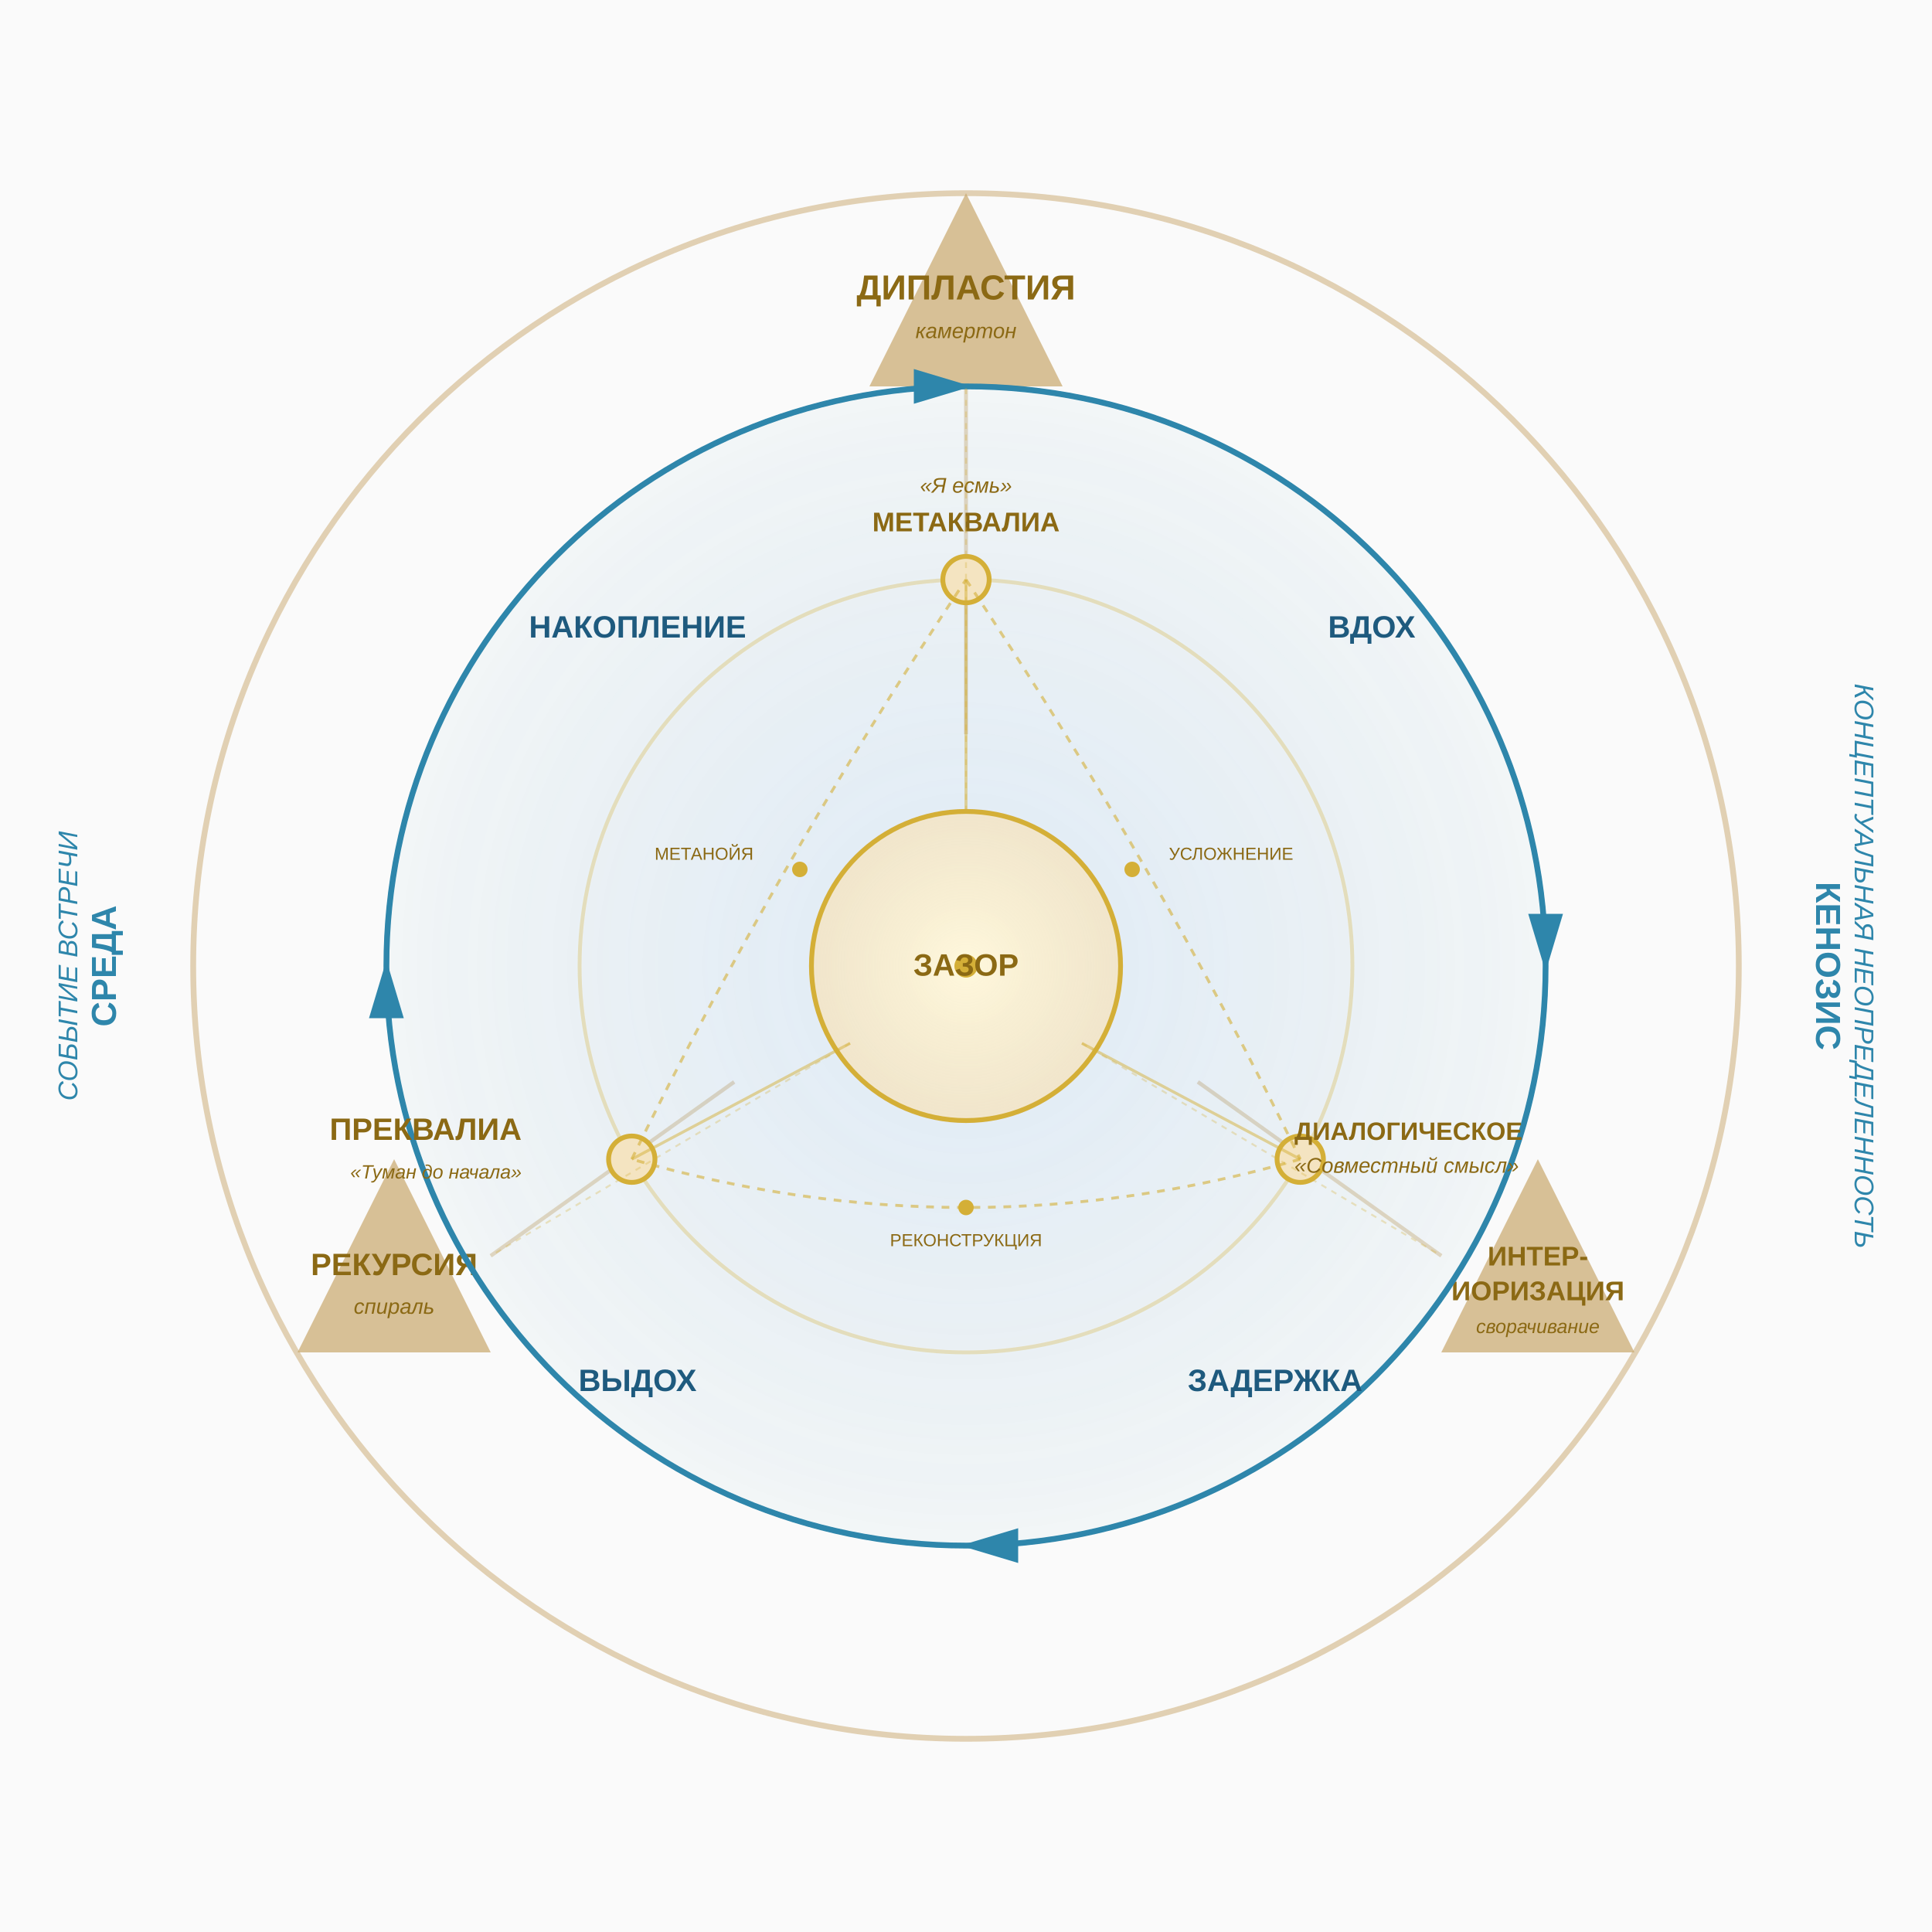
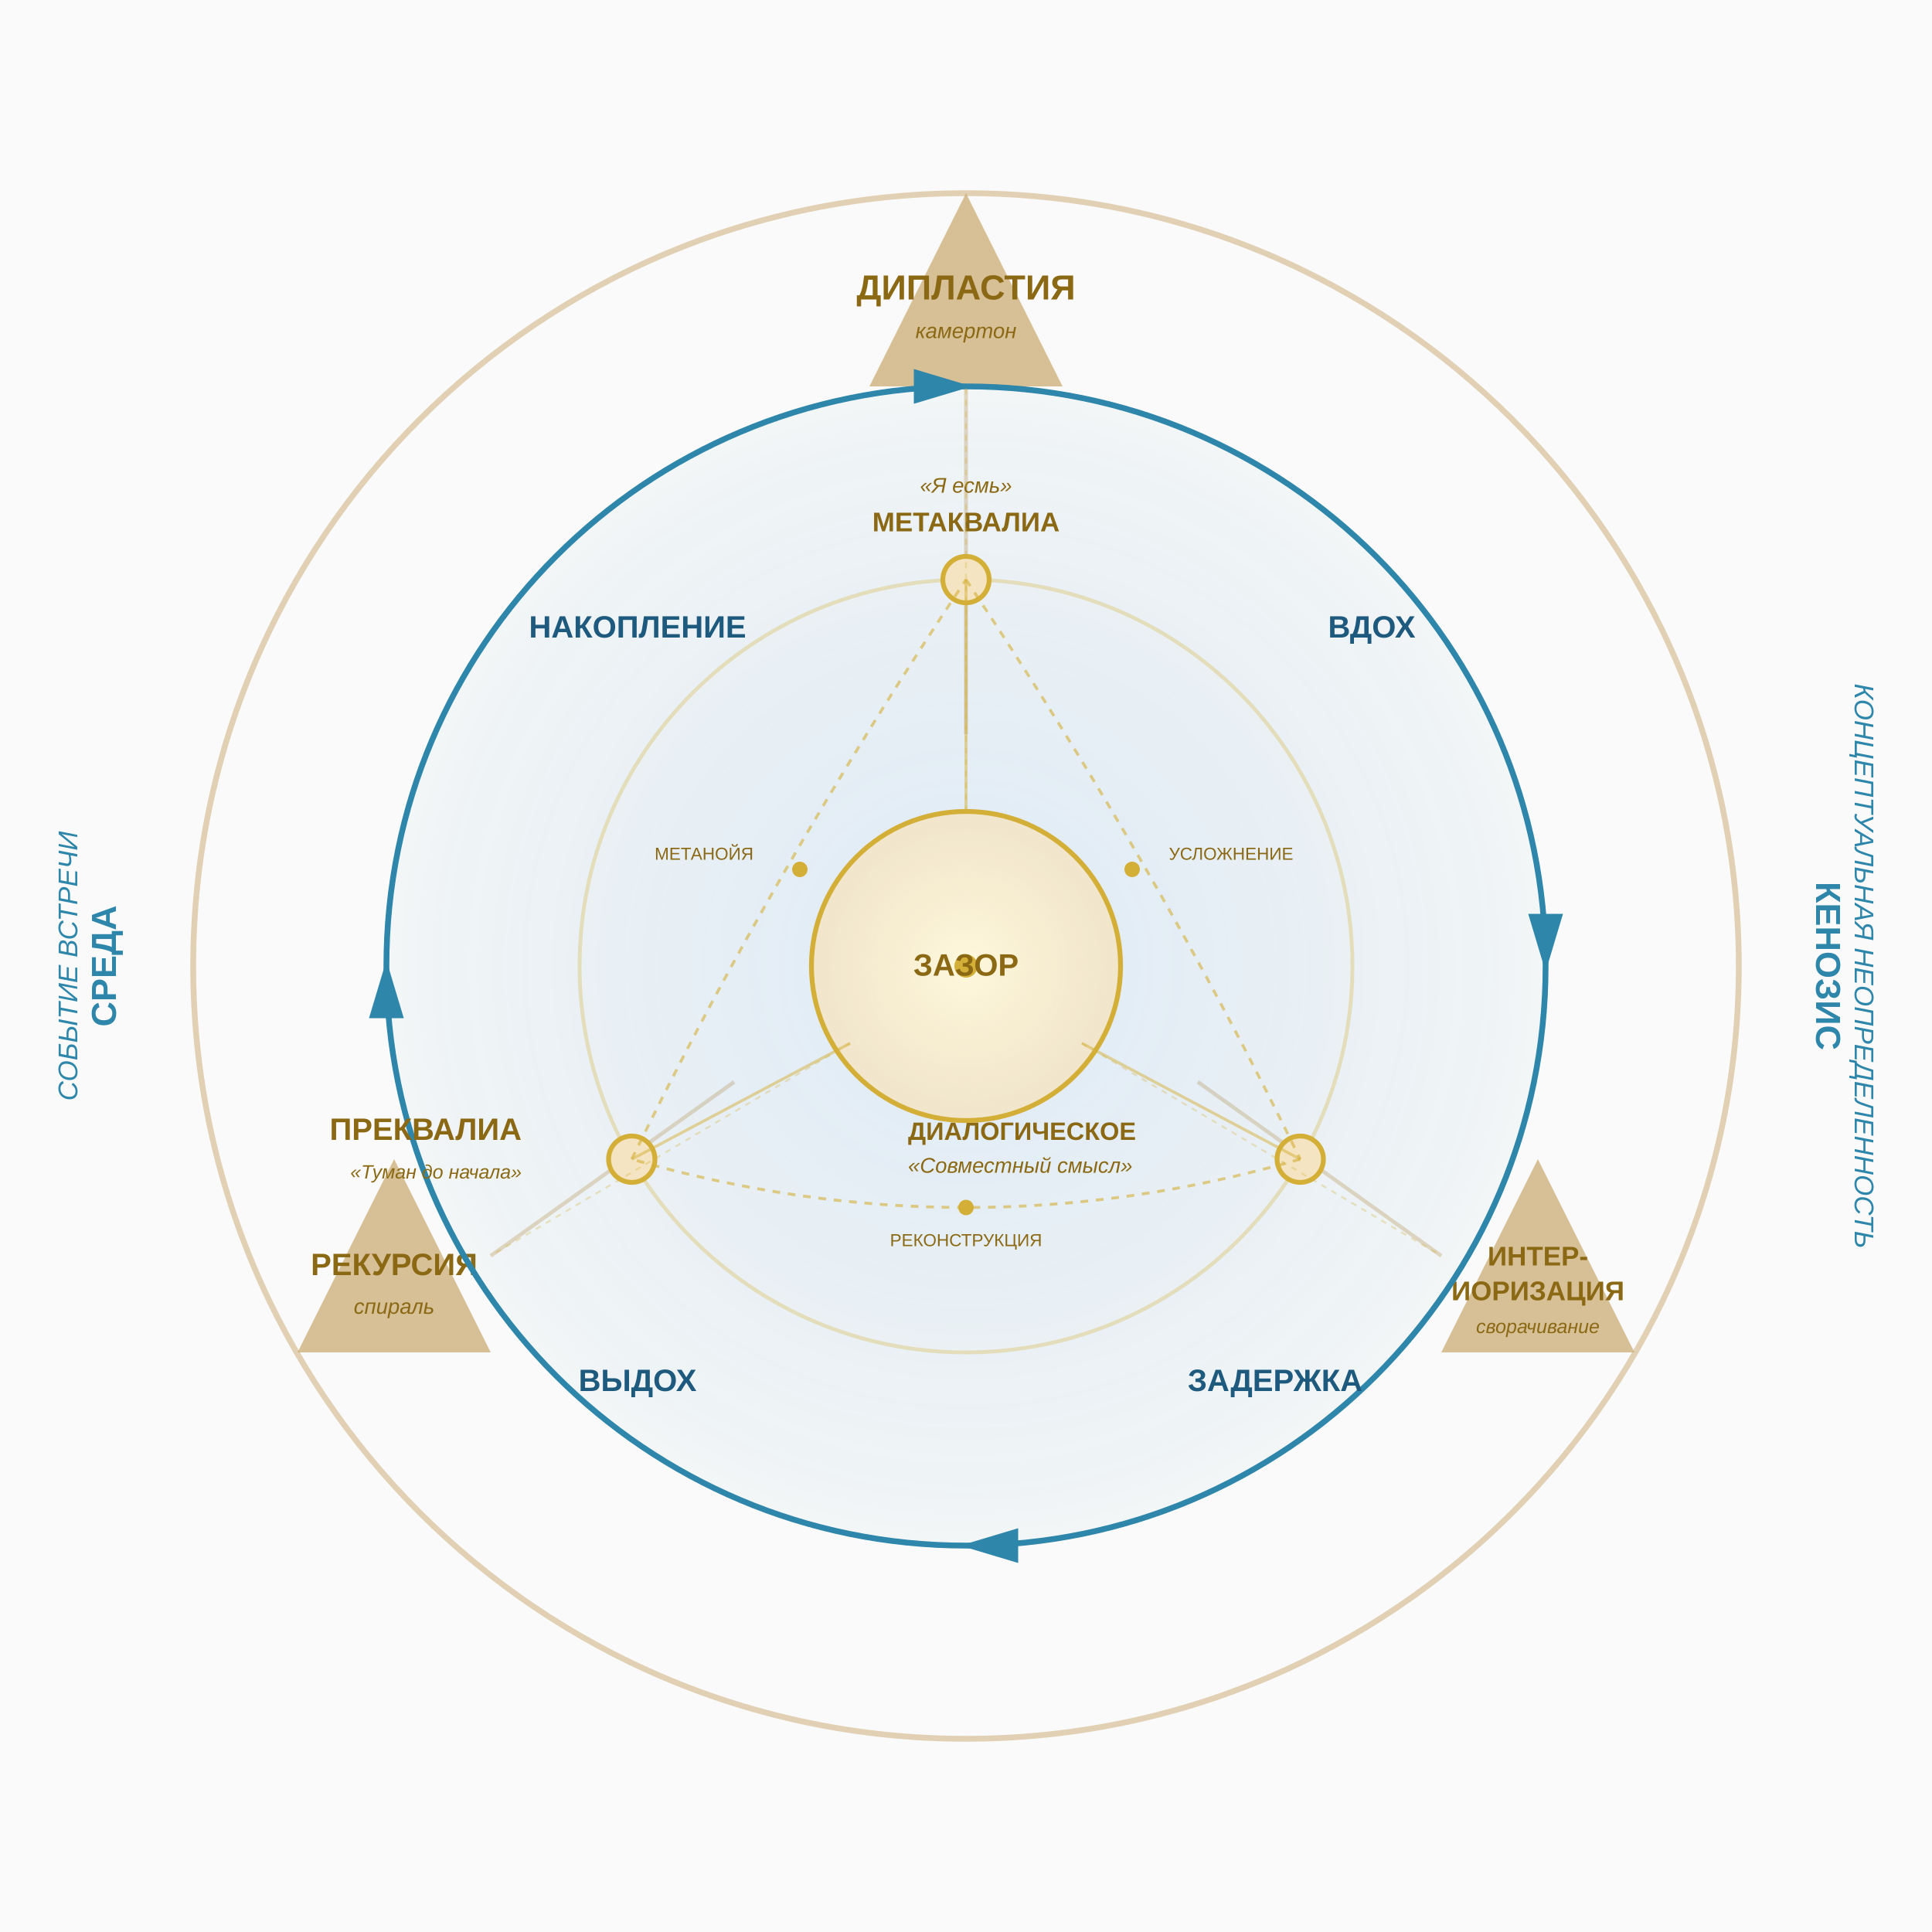
<svg xmlns="http://www.w3.org/2000/svg" viewBox="0 0 1000 1000" width="1000" height="1000">
  <defs>
    <radialGradient id="centerGlow" cx="50%" cy="50%" r="50%">
      <stop offset="0%" style="stop-color:#FFF8DC;stop-opacity:1" />
      <stop offset="100%" style="stop-color:#F4E4C1;stop-opacity:0.8" />
    </radialGradient>
    <radialGradient id="cycleGlow" cx="50%" cy="50%" r="50%">
      <stop offset="0%" style="stop-color:#4A90E2;stop-opacity:0.2" />
      <stop offset="100%" style="stop-color:#2E86AB;stop-opacity:0.05" />
    </radialGradient>
    <marker id="arrowhead" markerWidth="10" markerHeight="10" refX="9" refY="3" orient="auto">
      <polygon points="0 0, 10 3, 0 6" fill="#2E86AB" />
    </marker>
  </defs>
  <rect width="1000" height="1000" fill="#FAFAFA" />
  <circle cx="500" cy="500" r="400" fill="none" stroke="#C8A66B" stroke-width="3" opacity="0.5" />
  <g id="diplostia">
    <path d="M 500 100 L 450 200 L 550 200 Z" fill="#C8A66B" opacity="0.7" />
    <text x="500" y="155" text-anchor="middle" font-family="Arial, sans-serif" font-size="18" font-weight="bold" fill="#8B6914">ДИПЛАСТИЯ</text>
    <text x="500" y="175" text-anchor="middle" font-family="Arial, sans-serif" font-size="11" fill="#8B6914" font-style="italic">камертон</text>
    <line x1="500" y1="200" x2="500" y2="380" stroke="#C8A66B" stroke-width="2" opacity="0.4" />
  </g>
  <g id="interiorization">
    <path d="M 846 700 L 746 700 L 796 600 Z" fill="#C8A66B" opacity="0.7" />
    <text x="796" y="655" text-anchor="middle" font-family="Arial, sans-serif" font-size="14" font-weight="bold" fill="#8B6914">ИНТЕР-</text>
    <text x="796" y="673" text-anchor="middle" font-family="Arial, sans-serif" font-size="14" font-weight="bold" fill="#8B6914">ИОРИЗАЦИЯ</text>
    <text x="796" y="690" text-anchor="middle" font-family="Arial, sans-serif" font-size="10" fill="#8B6914" font-style="italic">сворачивание</text>
    <line x1="746" y1="650" x2="620" y2="560" stroke="#C8A66B" stroke-width="2" opacity="0.4" />
  </g>
  <g id="recursion">
    <path d="M 154 700 L 254 700 L 204 600 Z" fill="#C8A66B" opacity="0.7" />
    <text x="204" y="660" text-anchor="middle" font-family="Arial, sans-serif" font-size="16" font-weight="bold" fill="#8B6914">РЕКУРСИЯ</text>
    <text x="204" y="680" text-anchor="middle" font-family="Arial, sans-serif" font-size="11" fill="#8B6914" font-style="italic">спираль</text>
    <line x1="254" y1="650" x2="380" y2="560" stroke="#C8A66B" stroke-width="2" opacity="0.4" />
  </g>
  <circle cx="500" cy="500" r="300" fill="url(#cycleGlow)" stroke="#2E86AB" stroke-width="2.5" opacity="0.8" />
  <g id="inhale">
    <path d="M 500 200 A 300 300 0 0 1 800 500" fill="none" stroke="#2E86AB" stroke-width="3" marker-end="url(#arrowhead)" />
    <text x="710" y="330" text-anchor="middle" font-family="Arial, sans-serif" font-size="16" font-weight="bold" fill="#1E5A7E">ВДОХ</text>
  </g>
  <g id="delay">
    <path d="M 800 500 A 300 300 0 0 1 500 800" fill="none" stroke="#2E86AB" stroke-width="3" marker-end="url(#arrowhead)" />
    <text x="660" y="720" text-anchor="middle" font-family="Arial, sans-serif" font-size="16" font-weight="bold" fill="#1E5A7E">ЗАДЕРЖКА</text>
  </g>
  <g id="exhale">
    <path d="M 500 800 A 300 300 0 0 1 200 500" fill="none" stroke="#2E86AB" stroke-width="3" marker-end="url(#arrowhead)" />
    <text x="330" y="720" text-anchor="middle" font-family="Arial, sans-serif" font-size="16" font-weight="bold" fill="#1E5A7E">ВЫДОХ</text>
  </g>
  <g id="accumulate">
    <path d="M 200 500 A 300 300 0 0 1 500 200" fill="none" stroke="#2E86AB" stroke-width="3" marker-end="url(#arrowhead)" />
    <text x="330" y="330" text-anchor="middle" font-family="Arial, sans-serif" font-size="16" font-weight="bold" fill="#1E5A7E">НАКОПЛЕНИЕ</text>
  </g>
  <circle cx="500" cy="500" r="200" fill="none" stroke="#D4AF37" stroke-width="2" opacity="0.3" />
  <g id="metaqualia">
    <circle cx="500" cy="300" r="12" fill="#F4E4C1" stroke="#D4AF37" stroke-width="2.5" />
    <text x="500" y="275" text-anchor="middle" font-family="Arial, sans-serif" font-size="14" font-weight="bold" fill="#8B6914">МЕТАКВАЛИА</text>
    <text x="500" y="255" text-anchor="middle" font-family="Arial, sans-serif" font-size="11" fill="#8B6914" font-style="italic">«Я есмь»</text>
  </g>
  <g id="dialogical">
    <circle cx="673" cy="600" r="12" fill="#F4E4C1" stroke="#D4AF37" stroke-width="2.5" />
-     <text x="670" y="590" text-anchor="start" font-family="Arial, sans-serif" font-size="13" font-weight="bold" fill="#8B6914">ДИАЛОГИЧЕСКОЕ</text>
-     <text x="670" y="607" text-anchor="start" font-family="Arial, sans-serif" font-size="11" fill="#8B6914" font-style="italic">«Совместный смысл»</text>
+     <text x="470" y="590" text-anchor="start" font-family="Arial, sans-serif" font-size="13" font-weight="bold" fill="#8B6914">ДИАЛОГИЧЕСКОЕ</text>
+     <text x="470" y="607" text-anchor="start" font-family="Arial, sans-serif" font-size="11" fill="#8B6914" font-style="italic">«Совместный смысл»</text>
  </g>
  <g id="prequalia">
    <circle cx="327" cy="600" r="12" fill="#F4E4C1" stroke="#D4AF37" stroke-width="2.5" />
    <text x="270" y="590" text-anchor="end" font-family="Arial, sans-serif" font-size="16" font-weight="bold" fill="#8B6914">ПРЕКВАЛИА</text>
    <text x="270" y="610" text-anchor="end" font-family="Arial, sans-serif" font-size="10" fill="#8B6914" font-style="italic">«Туман до начала»</text>
  </g>
  <path d="M 500 300 Q 600 450 673 600" fill="none" stroke="#D4AF37" stroke-width="1.5" stroke-dasharray="4,4" opacity="0.6" />
  <path d="M 673 600 Q 500 650 327 600" fill="none" stroke="#D4AF37" stroke-width="1.5" stroke-dasharray="4,4" opacity="0.6" />
  <path d="M 327 600 Q 400 450 500 300" fill="none" stroke="#D4AF37" stroke-width="1.5" stroke-dasharray="4,4" opacity="0.6" />
  <circle cx="586" cy="450" r="4" fill="#D4AF37" />
  <text x="605" y="445" font-family="Arial, sans-serif" font-size="9" fill="#8B6914">УСЛОЖНЕНИЕ</text>
  <circle cx="500" cy="625" r="4" fill="#D4AF37" />
  <text x="500" y="645" text-anchor="middle" font-family="Arial, sans-serif" font-size="9" fill="#8B6914">РЕКОНСТРУКЦИЯ</text>
  <circle cx="414" cy="450" r="4" fill="#D4AF37" />
  <text x="390" y="445" text-anchor="end" font-family="Arial, sans-serif" font-size="9" fill="#8B6914">МЕТАНОЙЯ</text>
  <circle cx="500" cy="500" r="80" fill="url(#centerGlow)" stroke="#D4AF37" stroke-width="2.5" />
  <circle cx="500" cy="500" r="6" fill="#D4AF37" />
  <text x="500" y="505" text-anchor="middle" font-family="Arial, sans-serif" font-size="16" font-weight="bold" fill="#8B6914">ЗАЗОР</text>
  <line x1="500" y1="420" x2="500" y2="200" stroke="#D4AF37" stroke-width="1" opacity="0.3" stroke-dasharray="3,3" />
  <line x1="560" y1="540" x2="746" y2="650" stroke="#D4AF37" stroke-width="1" opacity="0.3" stroke-dasharray="3,3" />
  <line x1="440" y1="540" x2="254" y2="650" stroke="#D4AF37" stroke-width="1" opacity="0.3" stroke-dasharray="3,3" />
  <line x1="500" y1="420" x2="500" y2="300" stroke="#D4AF37" stroke-width="1.5" opacity="0.5" />
  <line x1="560" y1="540" x2="673" y2="600" stroke="#D4AF37" stroke-width="1.5" opacity="0.5" />
  <line x1="440" y1="540" x2="327" y2="600" stroke="#D4AF37" stroke-width="1.5" opacity="0.5" />
  <text x="940" y="500" text-anchor="middle" font-family="Arial, sans-serif" font-size="18" font-weight="bold" fill="#2E86AB" transform="rotate(90 940 500)">КЕНОЗИС</text>
  <text x="960" y="500" text-anchor="middle" font-family="Arial, sans-serif" font-size="14" fill="#2E86AB" font-style="italic" transform="rotate(90 960 500)">КОНЦЕПТУАЛЬНАЯ НЕОПРЕДЕЛЕННОСТЬ</text>
  <text x="60" y="500" text-anchor="middle" font-family="Arial, sans-serif" font-size="18" font-weight="bold" fill="#2E86AB" transform="rotate(-90 60 500)">СРЕДА</text>
  <text x="40" y="500" text-anchor="middle" font-family="Arial, sans-serif" font-size="14" fill="#2E86AB" font-style="italic" transform="rotate(-90 40 500)">СОБЫТИЕ ВСТРЕЧИ</text>
</svg>
